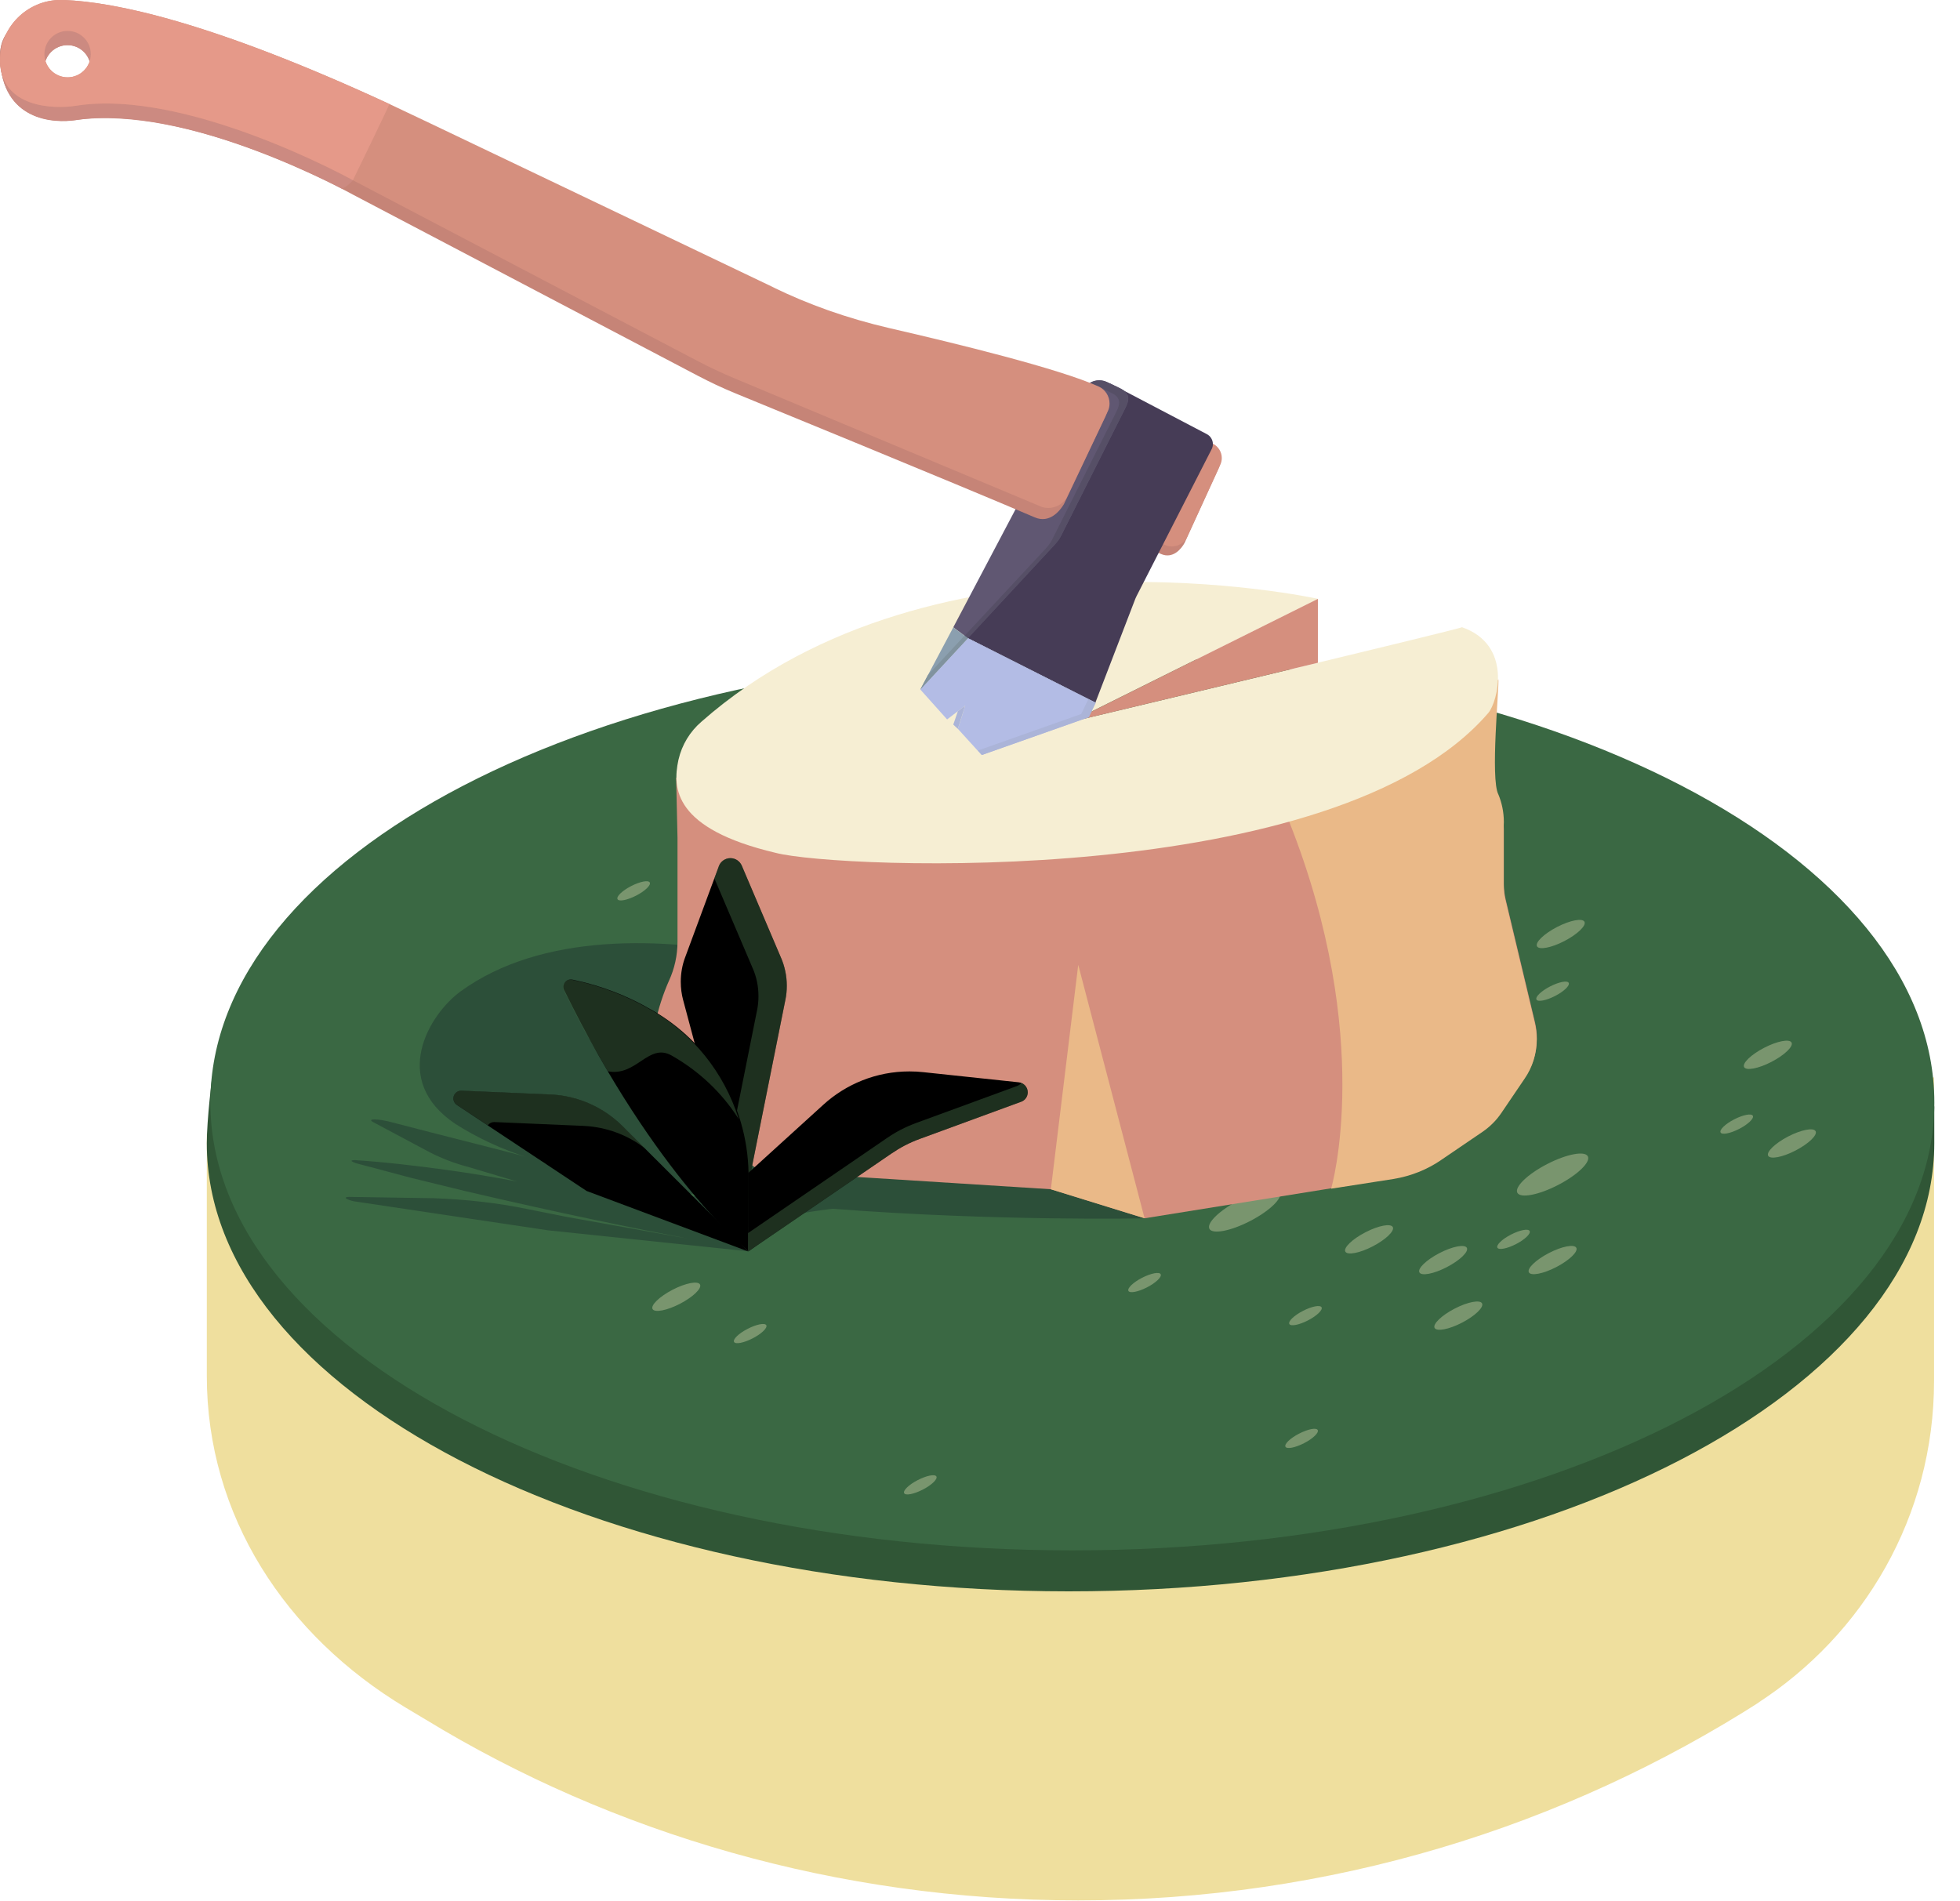
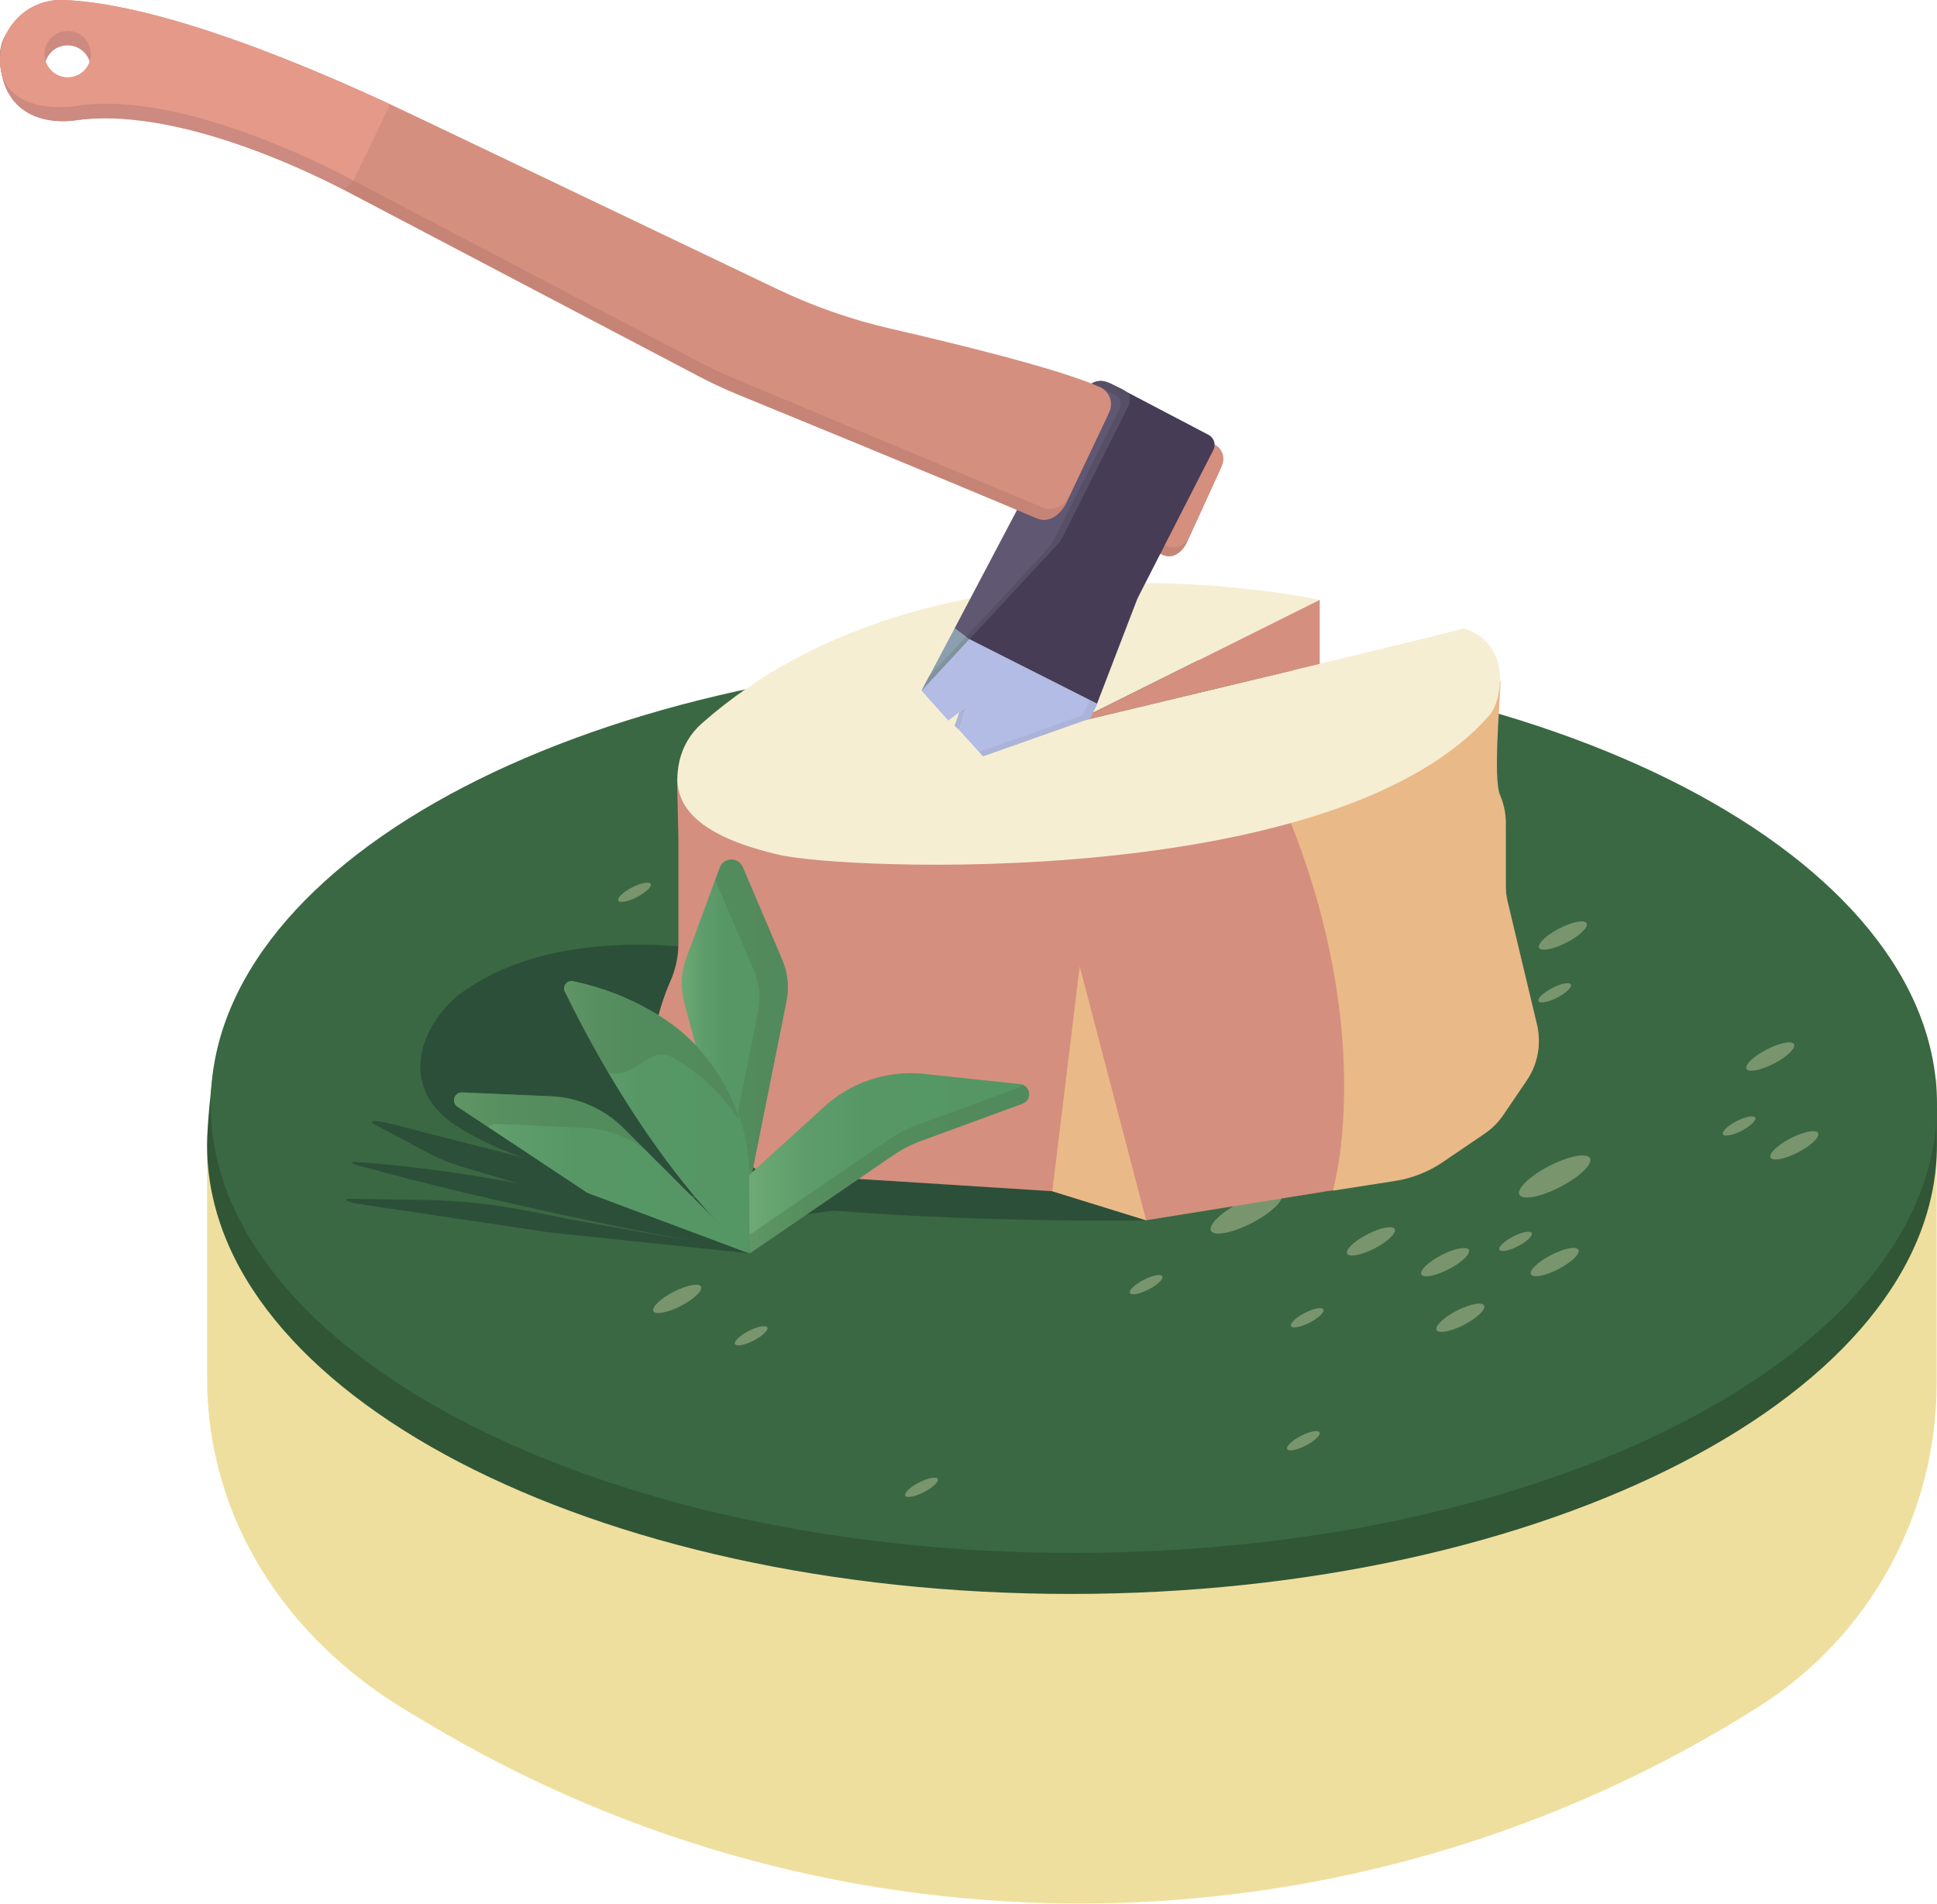
- <svg xmlns="http://www.w3.org/2000/svg" version="1.1" width="33" height="32" viewBox="0 0 33 32">
-   <path fill="#efdf9e" d="M3.482 19.088v4.080c0 2.357 1.325 4.37 3.345 5.584l0.338 0.202c3.137 1.913 6.931 3.046 10.99 3.046 4.235 0 8.183-1.233 11.503-3.361l-0.085 0.051c1.808-1.161 2.99-3.161 2.99-5.437 0-0 0-0 0-0v0-5.111z" />
-   <path fill="#305636" d="M32.567 19.248c0 4.165-6.554 7.55-14.575 7.548s-14.511-3.38-14.51-7.544c0-0.406 0.089-1.11 0.089-1.11 1.1-3.598 7.191-6.43 14.425-6.428 7.66 0 14.029 3.014 14.571 6.923z" />
-   <path fill="#3a6843" d="M32.568 18.565c0 4.165-6.498 7.541-14.513 7.541s-14.513-3.376-14.513-7.541c0-4.165 6.498-7.541 14.513-7.541s14.513 3.376 14.513 7.541z" />
-   <path fill="#274435" opacity="0.7" d="M19.271 20.514l-6.454-4.398c-1.647-0.354-3.7-0.411-5.059 0.575-0.538 0.391-1.195 1.495-0.091 2.234 0.367 0.234 0.789 0.432 1.238 0.572l0.038 0.010c-0.040-0.013-0.081-0.025-0.123-0.037l-0.23-0.062-1.353-0.345-0.665-0.172c-0.028-0.007-0.055-0.014-0.080-0.018l-0.074-0.014c-0.034-0.006-0.074-0.009-0.114-0.010h-0.001c-0.059 0-0.076 0.016-0.020 0.046l0.959 0.511c0.177 0.091 0.385 0.173 0.602 0.233l0.024 0.006 0.838 0.25c-0.398-0.076-0.793-0.141-1.176-0.194-0.527-0.072-1.064-0.135-1.549-0.166-0.084 0-0.079 0.015-0.017 0.040 0.022 0.009 0.048 0.018 0.075 0.024l0.004 0.001c0.296 0.079 0.583 0.153 0.865 0.23l0.916 0.224c1.61 0.377 2.9 0.638 3.772 0.805l-2.064-0.37-0.676-0.135c-0.462-0.095-1.002-0.159-1.553-0.178l-0.016-0-1.405-0.022c-0.078 0-0.075 0.022-0.022 0.044 0.040 0.017 0.087 0.030 0.136 0.036l0.003 0 3.229 0.483 3.377 0.354 0.857-0.623c0.034-0.033 0.559-0.094 0.559-0.094 2.751 0.213 5.253 0.161 5.253 0.161zM11.62 20.238l-0.055 0.367-2.242-0.958-0.074-0.029-0.154-0.055c0.746 0.228 1.645 0.422 2.566 0.544l0.088 0.010c-0.085 0.028-0.135 0.068-0.129 0.122z" />
-   <path fill="#d7d9b0" opacity="0.4" d="M21.549 20.078c0.050 0.098-0.175 0.314-0.502 0.483s-0.635 0.227-0.685 0.13c-0.050-0.098 0.175-0.314 0.502-0.483s0.635-0.227 0.685-0.13z" />
-   <path fill="#c68477" d="M20.424 7.674c-0.104-0.049-0.083-0.135-0.244-0.191l-1.035 1.668 0.402 0.177c0.2 0.089 0.345-0.087 0.399-0.189l0.568-1.244c0.056-0.132 0.036-0.162-0.091-0.222z" />
-   <path fill="#d58f7e" d="M20.424 7.474c-0.151-0.070-0.338-0.143-0.531-0.204l-0.036-0.010c0.053 0.022 0.102 0.043 0.145 0.063 0.089 0.045 0.15 0.136 0.15 0.241 0 0.037-0.008 0.073-0.022 0.106l0.001-0.002-0.575 1.249c-0.052 0.075-0.134 0.126-0.229 0.134l-0.001 0 0.316 0.137c0.026 0.009 0.056 0.013 0.088 0.013 0.1 0 0.188-0.051 0.241-0.127l0.001-0.001 0.575-1.249c0.015-0.033 0.024-0.071 0.024-0.111 0-0.104-0.059-0.194-0.145-0.239l-0.001-0.001z" />
-   <path fill="#d58f7e" d="M11.384 13.094l0.023 1.015v1.739c0 0.002 0 0.005 0 0.008 0 0.234-0.051 0.455-0.142 0.655l0.004-0.010c-0.207 0.465-0.328 1.007-0.328 1.577 0 0.117 0.005 0.233 0.015 0.348l-0.001-0.015c0.024 0.048 1.84 1.304 1.84 1.304l4.899 0.31 1.578 0.489 4.205-0.676c0.283-0.046 0.535-0.15 0.754-0.301l-0.006 0.004 0.741-0.503c0.123-0.085 0.227-0.188 0.309-0.308l0.003-0.004 0.394-0.581c0.128-0.185 0.204-0.413 0.204-0.659 0-0.097-0.012-0.191-0.034-0.281l0.002 0.008-0.492-2.062c-0.020-0.081-0.032-0.174-0.032-0.27 0-0.001 0-0.002 0-0.002v0-0.92c0-0.206-0.053-0.4-0.147-0.568l0.003 0.006c-0.090-0.162-0.144-0.356-0.144-0.562v0-1.211z" />
-   <path fill="#eab988" d="M22.411 20.016l1.046-0.163c0.302-0.049 0.572-0.16 0.806-0.319l-0.007 0.004 0.707-0.481c0.123-0.085 0.227-0.188 0.309-0.308l0.003-0.004 0.394-0.581c0.128-0.185 0.204-0.413 0.204-0.659 0-0.097-0.012-0.191-0.034-0.281l0.002 0.008-0.492-2.062c-0.020-0.081-0.032-0.174-0.032-0.27 0-0.001 0-0.002 0-0.002v0-0.974c0.002-0.024 0.003-0.053 0.003-0.081 0-0.168-0.034-0.328-0.095-0.473l0.003 0.008c-0.139-0.264 0.016-1.808 0-1.938l-3.523 2.393c1.448 3.66 0.707 6.183 0.707 6.183z" />
-   <path fill="#f6eed3" d="M22.193 10.084s-6.428-1.418-10.385 2.070c-0.19 0.164-0.326 0.385-0.384 0.636l-0.002 0.008c-0.101 0.474-0.081 1.157 1.639 1.563 1.035 0.271 9.429 0.634 11.998-2.357 0.155-0.181 0.417-1.143-0.444-1.443 0 0.025-6.588 1.595-6.588 1.595z" />
-   <path fill="#eab988" d="M19.271 20.514l-1.117-4.268-0.461 3.78z" />
-   <path fill="#d58f7e" d="M22.189 10.084v1.076l-4.165 0.998z" />
-   <path fill="#463c56" d="M18.698 6.46l1.621 0.85c0.061 0.032 0.102 0.096 0.102 0.168 0 0.031-0.008 0.061-0.021 0.087l0-0.001-1.265 2.475c-0.007 0.015-0.014 0.029-0.020 0.044l-0.673 1.75-2.148-1.085 1.946-4.134c0.055-0.114 0.169-0.191 0.302-0.191 0.057 0 0.11 0.014 0.157 0.039l-0.002-0.001z" />
-   <path fill="#605772" d="M17.116 8.542l-1.066 2.021 0.246 0.183 1.474-1.589c0.039-0.042 0.072-0.089 0.098-0.141l0.002-0.004 1.080-2.147c0.087-0.175 0.055-0.262-0.124-0.345l-0.178-0.082c-0.041-0.022-0.090-0.035-0.141-0.035-0.111 0-0.207 0.060-0.259 0.149l-0.001 0.001z" />
-   <path fill="#564f66" d="M18.826 6.527l-0.178-0.087c-0.041-0.022-0.089-0.035-0.14-0.035-0.071 0-0.137 0.025-0.188 0.066l0.001-0c0.010-0.001 0.022-0.002 0.034-0.002 0.050 0 0.098 0.013 0.14 0.035l-0.002-0.001 0.178 0.093c0.181 0.077 0.213 0.164 0.124 0.339l-1.079 2.148c-0.028 0.055-0.062 0.102-0.1 0.144l0-0-1.38 1.483 0.056 0.043 1.474-1.589c0.039-0.042 0.072-0.089 0.098-0.141l0.002-0.004 1.080-2.147c0.091-0.181 0.059-0.268-0.121-0.345z" />
-   <path fill="#b3bce5" d="M18.444 11.832l-0.118 0.245-1.798 0.636-0.4-0.44 0.123-0.391-0.305 0.232-0.451-0.504 0.801-0.864z" />
-   <path fill="#abb4d8" d="M16.302 10.747l-0.006 0.007 2.026 1.023-0.118 0.246-1.74 0.615 0.069 0.075 1.8-0.636 0.117-0.245z" />
-   <path fill="#8b9faf" d="M16.296 10.747l-0.246-0.183-0.555 1.046z" />
-   <path fill="#c68477" d="M18.498 6.751c-0.655-0.299-2.408-0.728-3.519-0.983-0.732-0.17-1.372-0.401-1.976-0.696l0.055 0.024c-2.008-0.957-6.492-3.102-6.504-3.102-2.997-1.388-4.629-1.72-5.478-1.751-0.588-0.022-1.097 0.156-1.076 0.744 0.038 1.051 0.906 1.095 1.279 1.035 1.866-0.297 4.663 1.255 4.663 1.255l5.803 3.048c0.202 0.106 0.408 0.204 0.619 0.291 0 0 3.768 1.543 5.059 2.096 0.246 0.105 0.419-0.104 0.49-0.223l0.698-1.474c0.068-0.158 0.043-0.192-0.113-0.263zM1.2 1.537c-0.019 0.003-0.040 0.005-0.062 0.005-0.216 0-0.391-0.175-0.391-0.391s0.175-0.391 0.391-0.391c0.216 0 0.391 0.175 0.391 0.391 0 0.022-0.002 0.043-0.005 0.064l0-0.002c-0.027 0.167-0.157 0.297-0.322 0.324l-0.002 0z" />
-   <path fill="#cc8a81" d="M6.486 1.905c-2.998-1.389-4.562-1.632-5.41-1.663-0.588-0.022-1.097 0.156-1.076 0.744 0.038 1.051 0.905 1.087 1.279 1.035 1.88-0.259 4.479 1.157 4.479 1.157 0.073-0.034 0.134-0.083 0.182-0.143l0.001-0.001c0.253-0.331 0.553-1.129 0.546-1.129zM1.197 1.537c-0.019 0.003-0.040 0.005-0.062 0.005-0.216 0-0.391-0.175-0.391-0.391s0.175-0.391 0.391-0.391c0.216 0 0.391 0.175 0.391 0.391 0 0.022-0.002 0.043-0.005 0.064l0-0.002c-0.027 0.166-0.155 0.296-0.319 0.324l-0.002 0z" />
-   <path fill="#80929e" d="M16.239 10.704l-0.615 0.662-0.129 0.244 0.801-0.864z" />
-   <path fill="#d58f7e" d="M18.498 6.509c-0.655-0.299-2.408-0.728-3.519-0.983-0.731-0.17-1.372-0.401-1.976-0.695l0.054 0.024c-2.008-0.959-6.492-3.105-6.503-3.105-2.998-1.386-4.631-1.718-5.48-1.75-0.015-0.001-0.034-0.001-0.052-0.001-0.565 0-1.023 0.458-1.023 1.023 0 0.004 0 0.009 0 0.014v-0.001c0.023 0.782 0.906 0.805 1.279 0.746 1.866-0.298 4.663 1.253 4.663 1.253l5.803 3.044c0.202 0.106 0.408 0.204 0.619 0.291l5.185 2.17c0.030 0.009 0.065 0.014 0.101 0.014 0.125 0 0.235-0.063 0.302-0.158l0.001-0.001 0.704-1.478c0.016-0.036 0.025-0.078 0.025-0.122 0-0.126-0.074-0.234-0.18-0.284l-0.002-0.001zM1.138 1.302c-0.216 0-0.391-0.175-0.391-0.391s0.175-0.391 0.391-0.391c0.216 0 0.391 0.175 0.391 0.391v0c0 0.216-0.175 0.391-0.391 0.391v0z" />
-   <path fill="#e59989" d="M1.075 0c-0.015-0.001-0.034-0.001-0.052-0.001-0.565 0-1.023 0.458-1.023 1.023 0 0.004 0 0.009 0 0.014v-0.001c0.023 0.782 0.906 0.805 1.279 0.746 1.866-0.298 4.663 1.253 4.663 1.253s0.624-1.282 0.613-1.282c-2.997-1.388-4.629-1.72-5.479-1.752zM1.138 1.302c-0.216 0-0.391-0.175-0.391-0.391s0.175-0.391 0.391-0.391c0.216 0 0.391 0.175 0.391 0.391v0c0 0.216-0.175 0.391-0.391 0.391v0z" />
-   <path fill="#abb4d8" d="M16.127 12.273l-0.077-0.072 0.077-0.225 0.123-0.093z" />
-   <path fill="#d7d9b0" opacity="0.4" d="M24.697 21.012c0.034 0.065-0.118 0.211-0.338 0.325s-0.427 0.153-0.461 0.088c-0.034-0.065 0.118-0.211 0.338-0.325s0.427-0.153 0.461-0.088z" />
-   <path fill="#d7d9b0" opacity="0.4" d="M24.953 21.947c0.034 0.065-0.118 0.211-0.338 0.325s-0.427 0.153-0.461 0.088c-0.034-0.065 0.118-0.211 0.338-0.325s0.427-0.153 0.461-0.088z" />
-   <path fill="#d7d9b0" opacity="0.4" d="M30.569 19.048c0.034 0.065-0.118 0.211-0.338 0.325s-0.427 0.153-0.461 0.088c-0.034-0.065 0.118-0.211 0.338-0.325s0.427-0.153 0.461-0.088z" />
-   <path fill="#d7d9b0" opacity="0.4" d="M26.677 15.521c0.034 0.065-0.118 0.211-0.338 0.325s-0.427 0.153-0.461 0.088c-0.034-0.065 0.118-0.211 0.338-0.325s0.427-0.153 0.461-0.088z" />
-   <path fill="#d7d9b0" opacity="0.4" d="M26.54 21.011c0.034 0.065-0.118 0.211-0.338 0.325s-0.427 0.153-0.461 0.088c-0.034-0.065 0.118-0.211 0.338-0.325s0.427-0.153 0.461-0.088z" />
-   <path fill="#d7d9b0" opacity="0.4" d="M30.164 17.555c0.034 0.065-0.118 0.211-0.338 0.325s-0.427 0.153-0.461 0.088c-0.034-0.065 0.118-0.211 0.338-0.325s0.427-0.153 0.461-0.088z" />
-   <path fill="#d7d9b0" opacity="0.4" d="M23.45 20.662c0.034 0.065-0.118 0.211-0.338 0.325s-0.427 0.153-0.461 0.088c-0.034-0.065 0.118-0.211 0.338-0.325s0.427-0.153 0.461-0.088z" />
-   <path fill="#d7d9b0" opacity="0.4" d="M11.786 21.629c0.034 0.065-0.118 0.211-0.338 0.325s-0.427 0.153-0.461 0.088c-0.034-0.065 0.118-0.211 0.338-0.325s0.427-0.153 0.461-0.088z" />
-   <path fill="#d7d9b0" opacity="0.4" d="M25.754 20.728c0.023 0.045-0.080 0.144-0.23 0.221s-0.29 0.104-0.313 0.060c-0.023-0.045 0.080-0.144 0.23-0.221s0.29-0.104 0.313-0.060z" />
-   <path fill="#d7d9b0" opacity="0.4" d="M29.512 18.788c0.023 0.045-0.080 0.144-0.23 0.221s-0.29 0.104-0.313 0.060c-0.023-0.045 0.080-0.144 0.23-0.221s0.29-0.104 0.313-0.060z" />
-   <path fill="#d7d9b0" opacity="0.4" d="M26.412 16.55c0.023 0.045-0.080 0.144-0.23 0.221s-0.29 0.104-0.313 0.060c-0.023-0.045 0.080-0.144 0.23-0.221s0.29-0.104 0.313-0.060z" />
-   <path fill="#d7d9b0" opacity="0.4" d="M22.251 22.013c0.023 0.045-0.080 0.144-0.23 0.221s-0.29 0.104-0.313 0.060c-0.023-0.045 0.080-0.144 0.23-0.221s0.29-0.104 0.313-0.060z" />
-   <path fill="#d7d9b0" opacity="0.4" d="M22.186 24.080c0.023 0.045-0.080 0.144-0.23 0.221s-0.29 0.104-0.313 0.060c-0.023-0.045 0.080-0.144 0.23-0.221s0.29-0.104 0.313-0.060z" />
-   <path fill="#d7d9b0" opacity="0.4" d="M15.766 24.862c0.023 0.045-0.080 0.144-0.23 0.221s-0.29 0.104-0.313 0.060c-0.023-0.045 0.080-0.144 0.23-0.221s0.29-0.104 0.313-0.060z" />
-   <path fill="#d7d9b0" opacity="0.4" d="M19.542 21.456c0.023 0.045-0.080 0.144-0.23 0.221s-0.29 0.104-0.313 0.060c-0.023-0.045 0.080-0.144 0.23-0.221s0.29-0.104 0.313-0.060z" />
-   <path fill="#d7d9b0" opacity="0.4" d="M12.902 22.315c0.023 0.045-0.080 0.144-0.23 0.221s-0.29 0.104-0.313 0.060c-0.023-0.045 0.080-0.144 0.23-0.221s0.29-0.104 0.313-0.060z" />
-   <path fill="#d7d9b0" opacity="0.4" d="M10.94 14.86c0.023 0.045-0.080 0.144-0.23 0.221s-0.29 0.104-0.313 0.060c-0.023-0.045 0.080-0.144 0.23-0.221s0.29-0.104 0.313-0.060z" />
-   <path fill="#d7d9b0" opacity="0.4" d="M26.734 19.471c0.050 0.098-0.175 0.314-0.502 0.483s-0.635 0.227-0.685 0.13c-0.050-0.098 0.175-0.314 0.502-0.483s0.635-0.227 0.685-0.13z" />
-   <path fill="#000" d="M12.636 19.768l0.588-2.936c0.015-0.070 0.023-0.151 0.023-0.233 0-0.168-0.035-0.327-0.097-0.472l0.003 0.008-0.663-1.557c-0.032-0.076-0.106-0.128-0.192-0.128-0.089 0-0.166 0.056-0.195 0.135l-0 0.001-0.567 1.533c-0.047 0.123-0.074 0.265-0.074 0.413 0 0.108 0.014 0.212 0.041 0.312l-0.002-0.008 1.079 4.037c0.002 0.014 0.014 0.026 0.029 0.026 0.016 0 0.029-0.013 0.029-0.029 0-0.001-0-0.002-0-0.004v0z" />
-   <path fill="#4b774e" opacity="0.4" d="M13.152 16.134l-0.663-1.557c-0.032-0.076-0.106-0.128-0.192-0.128-0.089 0-0.166 0.056-0.195 0.135l-0 0.001-0.075 0.204 0.649 1.522c0.060 0.137 0.094 0.296 0.094 0.464 0 0.082-0.008 0.163-0.024 0.241l0.001-0.008-0.514 2.569 0.345 1.295c0.002 0.014 0.014 0.026 0.029 0.026 0.016 0 0.029-0.013 0.029-0.029 0-0.001-0-0.002-0-0.004v0-1.098l0.589-2.936c0.015-0.070 0.023-0.151 0.023-0.233 0-0.168-0.035-0.327-0.097-0.472l0.003 0.008z" />
-   <path fill="#000" d="M12.603 21.072v-1.319c-0.020-1.182-0.674-2.207-1.636-2.751l-0.016-0.008c-0.38-0.222-0.822-0.395-1.291-0.494l-0.029-0.005c-0.007-0.001-0.014-0.002-0.022-0.002-0.069 0-0.124 0.056-0.124 0.124 0 0.026 0.008 0.049 0.021 0.069l-0-0c1.534 3.132 3.098 4.387 3.098 4.387z" />
-   <path fill="#4b774e" opacity="0.4" d="M10.234 18.039c0.483 0.093 0.683-0.485 1.073-0.266 0.466 0.264 0.847 0.627 1.125 1.062l0.008 0.013c-0.251-0.799-0.783-1.448-1.479-1.843l-0.016-0.008c-0.38-0.222-0.822-0.395-1.291-0.494l-0.029-0.005c-0.007-0.001-0.014-0.002-0.022-0.002-0.069 0-0.124 0.056-0.124 0.124 0 0.026 0.008 0.049 0.021 0.069l-0-0c0.115 0.236 0.23 0.46 0.345 0.674z" />
-   <path fill="#000" d="M12.596 21.072l-2.113-2.108c-0.314-0.313-0.741-0.513-1.214-0.535l-0.004-0-1.495-0.064c-0.002-0-0.004-0-0.006-0-0.072 0-0.131 0.059-0.131 0.131 0 0.046 0.023 0.086 0.058 0.109l0 0 2.185 1.449z" />
-   <path fill="#4b774e" opacity="0.4" d="M8.326 18.894l1.495 0.064c0.393 0.018 0.75 0.156 1.039 0.379l-0.004-0.003-0.373-0.371c-0.314-0.313-0.741-0.513-1.214-0.535l-0.004-0-1.495-0.064c-0.002-0-0.004-0-0.006-0-0.072 0-0.131 0.059-0.131 0.131 0 0.046 0.023 0.086 0.058 0.109l0 0 0.522 0.345c0.024-0.034 0.062-0.055 0.106-0.055 0.002 0 0.004 0 0.006 0h-0z" />
-   <path fill="#000" d="M12.596 19.753l1.265-1.15c0.382-0.348 0.892-0.562 1.451-0.562 0.080 0 0.16 0.004 0.238 0.013l-0.010-0.001 1.61 0.171c0.087 0.008 0.154 0.081 0.154 0.169 0 0.074-0.047 0.137-0.113 0.16l-0.001 0-1.7 0.623c-0.181 0.066-0.337 0.149-0.481 0.248l0.007-0.005-2.415 1.651z" />
-   <path fill="#4b774e" opacity="0.4" d="M17.194 18.236c-0.018 0.023-0.043 0.041-0.070 0.051l-0.001 0-1.7 0.623c-0.181 0.067-0.338 0.149-0.482 0.248l0.007-0.005-2.353 1.61v0.31l2.415-1.651c0.136-0.095 0.293-0.177 0.459-0.239l0.015-0.005 1.7-0.623c0.069-0.023 0.119-0.087 0.119-0.162 0-0.072-0.044-0.133-0.107-0.158l-0.001-0z" />
+ <svg xmlns="http://www.w3.org/2000/svg" xmlns:xlink="http://www.w3.org/1999/xlink" viewBox="0 0 283.23 278.29">
+   <linearGradient id="a" gradientUnits="userSpaceOnUse" x1="99.67" x2="115.2" y1="153.69" y2="153.69">
+     <stop offset="0" stop-color="#6faa76" />
+     <stop offset=".05" stop-color="#69a672" />
+     <stop offset=".2" stop-color="#5e9d6b" />
+     <stop offset=".41" stop-color="#579766" />
+     <stop offset="1" stop-color="#559665" />
+   </linearGradient>
+   <linearGradient id="b" x1="82.48" x2="109.6" xlink:href="#a" y1="163.32" y2="163.32" />
+   <linearGradient id="c" x1="66.37" x2="109.54" xlink:href="#a" y1="171.48" y2="171.48" />
+   <linearGradient id="d" x1="109.54" x2="150.46" xlink:href="#a" y1="170.07" y2="170.07" />
+   <path d="m30.28 166v35.48c0 20.5 11.52 38 29.09 48.56l2.94 1.76a185.67 185.67 0 0 0 194.87-2.29 56 56 0 0 0 26-47.29v-44.45z" fill="#efdf9e" />
+   <path d="m283.22 167.39c0 36.22-57 65.66-126.75 65.64s-126.2-29.39-126.19-65.61c0-3.53.77-9.65.77-9.65 9.57-31.29 62.54-55.92 125.45-55.9 66.62 0 122 26.21 126.72 60.21z" fill="#305636" />
+   <ellipse cx="157.02" cy="161.45" fill="#3a6843" rx="126.21" ry="65.58" />
+   <path d="m167.59 178.4-56.13-38.25c-14.32-3.08-32.18-3.57-44 5-4.68 3.4-10.39 13-.79 19.43a46.3 46.3 0 0 0 11.09 5.06c-.35-.11-.7-.22-1.07-.32l-2-.54-11.77-3-5.78-1.5c-.24-.06-.48-.12-.7-.16l-.64-.12a7.29 7.29 0 0 0 -1-.09c-.51 0-.66.14-.17.4l8.34 4.44a29.61 29.61 0 0 0 5.44 2.08l7.29 2.17c-3.46-.66-6.9-1.23-10.23-1.69-4.58-.63-9.25-1.17-13.47-1.44-.73 0-.69.13-.15.35a5.18 5.18 0 0 0 .69.22c2.57.69 5.07 1.33 7.52 2l1.75.43 6 1.47.22.05c14 3.28 25.22 5.55 32.8 7l-18-3.22h.05l-5.88-1.17a85.84 85.84 0 0 0 -13.65-1.55l-12.22-.19c-.68 0-.65.19-.19.38a5 5 0 0 0 1.21.32l28.08 4.2 29.37 3.08 7.45-5.42c.3-.29 4.86-.82 4.86-.82 23.92 1.85 45.68 1.4 45.68 1.4zm-66.54-2.4-.48 3.19-19.5-8.33-.64-.25-1.34-.48a151.29 151.29 0 0 0 23.08 4.81c-.74.24-1.17.59-1.12 1.06z" fill="#274435" opacity=".7" />
+   <ellipse cx="182.24" cy="177.27" fill="#d7d9b0" opacity=".4" rx="5.81" ry="1.73" transform="matrix(.8886172 -.4586496 .4586496 .8886172 -61.01 103.33)" />
+   <path d="m177.62 66.74c-.9-.43-.72-1.17-2.12-1.66l-9 14.51 3.5 1.54c1.74.77 3-.76 3.47-1.64l4.94-10.82c.49-1.15.31-1.41-.79-1.93z" fill="#c68477" />
+   <path d="m177.62 65a43.78 43.78 0 0 0 -4.93-1.86c.46.19.89.37 1.26.55a2.34 2.34 0 0 1 1.12 3l-5 10.86a2.68 2.68 0 0 1 -2 1.17l2.75 1.19a2.53 2.53 0 0 0 2.86-1l5-10.86a2.34 2.34 0 0 0 -1.06-3.05z" fill="#d58f7e" />
+   <path d="m99 113.87.2 8.83v15.12a13.71 13.71 0 0 1 -1.2 5.68 34.39 34.39 0 0 0 -2.73 16.61c.21.42 16 11.34 16 11.34l42.6 2.7 13.72 4.25 36.57-5.88a16 16 0 0 0 6.5-2.58l6.44-4.37a10.27 10.27 0 0 0 2.71-2.71l3.43-5.05a10.17 10.17 0 0 0 1.49-8.11l-4.28-17.93a10 10 0 0 1 -.28-2.37v-8a10.19 10.19 0 0 0 -1.25-4.89 10.19 10.19 0 0 1 -1.25-4.89v-10.53z" fill="#d58f7e" />
+   <path d="m194.9 174.07 9.1-1.42a17.19 17.19 0 0 0 6.95-2.74l6.15-4.18a10.27 10.27 0 0 0 2.71-2.71l3.43-5.05a10.17 10.17 0 0 0 1.49-8.11l-4.28-17.93a10 10 0 0 1 -.28-2.37v-8.47a10.58 10.58 0 0 0 -.78-4.75c-1.21-2.3.14-15.72 0-16.85l-30.64 20.81c12.59 31.83 6.15 53.77 6.15 53.77z" fill="#eab988" />
+   <path d="m193 87.7s-55.9-12.33-90.31 18a10.35 10.35 0 0 0 -3.35 5.6c-.88 4.12-.7 10.06 14.25 13.59 9 2.36 82 5.51 104.34-20.5 1.35-1.57 3.63-9.94-3.86-12.55 0 .22-57.29 13.87-57.29 13.87z" fill="#f6eed3" />
+   <path d="m167.59 178.4-9.71-37.12-4.01 32.87z" fill="#eab988" />
+   <path d="m192.97 87.7v9.36l-36.22 8.68z" fill="#d58f7e" />
+   <path d="m162.61 56.18 14.1 7.39a1.65 1.65 0 0 1 .71 2.21l-11 21.52c-.06.13-.12.25-.17.38l-5.85 15.22-18.68-9.44 16.92-35.95a2.9 2.9 0 0 1 3.97-1.33z" fill="#463c56" />
+   <path d="m148.85 74.29-9.27 17.58 2.14 1.59 12.82-13.82a5.45 5.45 0 0 0 .87-1.26l9.39-18.67c.76-1.52.48-2.28-1.08-3l-1.55-.71a2.61 2.61 0 0 0 -3.49 1z" fill="#605772" />
+   <path d="m163.72 56.76-1.55-.76a2.61 2.61 0 0 0 -2.85.27 2.57 2.57 0 0 1 1.5.28l1.55.81c1.57.67 1.85 1.43 1.08 2.95l-9.38 18.68a5.71 5.71 0 0 1 -.87 1.25l-12 12.9.49.37 12.82-13.82a5.45 5.45 0 0 0 .87-1.26l9.39-18.67c.79-1.57.51-2.33-1.05-3z" fill="#564f66" />
+   <path d="m160.4 102.9-1.03 2.13-15.64 5.53-3.48-3.83 1.07-3.4-2.65 2.02-3.92-4.38 6.97-7.51z" fill="#b3bce5" />
+   <path d="m141.77 93.46-.05.06 17.62 8.9-1.03 2.14-15.13 5.35.6.65 15.65-5.53 1.02-2.13z" fill="#abb4d8" />
+   <path d="m141.72 93.46-2.14-1.59-4.83 9.1z" fill="#8b9faf" />
+   <path d="m160.87 58.71c-5.7-2.6-20.94-6.33-30.6-8.55a80.4 80.4 0 0 1 -16.71-5.84c-17.46-8.32-56.46-26.98-56.56-26.98-26.06-12.07-40.26-14.96-47.64-15.23-5.11-.19-9.54 1.36-9.36 6.47.33 9.14 7.88 9.52 11.12 9 16.23-2.58 40.55 10.91 40.55 10.91l50.47 26.51c1.76.92 3.55 1.77 5.38 2.53 0 0 32.77 13.42 44 18.23 2.14.91 3.64-.9 4.26-1.94l6.07-12.82c.59-1.37.37-1.67-.98-2.29zm-150.43-45.34a3.4 3.4 0 1 1 2.82-2.82 3.4 3.4 0 0 1 -2.82 2.82z" fill="#c68477" />
+   <path d="m56.41 16.57c-26.07-12.08-39.67-14.19-47.05-14.46-5.11-.19-9.54 1.36-9.36 6.47.33 9.14 7.87 9.45 11.12 9 16.35-2.25 38.95 10.06 38.95 10.06a4.34 4.34 0 0 0 1.59-1.25c2.2-2.88 4.81-9.82 4.75-9.82zm-46-3.2a3.4 3.4 0 1 1 2.82-2.82 3.39 3.39 0 0 1 -2.79 2.82z" fill="#cc8a81" />
+   <path d="m141.22 93.09-5.35 5.76-1.12 2.12 6.97-7.51z" fill="#80929e" />
+   <path d="m160.87 56.61c-5.7-2.6-20.94-6.33-30.6-8.55a79.83 79.83 0 0 1 -16.71-5.84c-17.46-8.34-56.46-27-56.55-27-26.07-12.05-40.27-14.94-47.66-15.22a8.9 8.9 0 0 0 -9.35 9c.2 6.8 7.88 7 11.12 6.49 16.23-2.59 40.55 10.9 40.55 10.9l50.47 26.47c1.76.92 3.55 1.77 5.38 2.53l45.09 18.87a3.19 3.19 0 0 0 3.51-1.26l6.12-12.85a2.73 2.73 0 0 0 -1.37-3.54zm-150.97-45.29a3.4 3.4 0 1 1 3.4-3.4 3.4 3.4 0 0 1 -3.4 3.4z" fill="#d58f7e" />
+   <path d="m9.35 0a8.9 8.9 0 0 0 -9.35 9c.2 6.8 7.88 7 11.12 6.49 16.23-2.59 40.55 10.9 40.55 10.9s5.43-11.15 5.33-11.15c-26.06-12.07-40.26-14.96-47.65-15.24zm.55 11.32a3.4 3.4 0 1 1 3.4-3.4 3.4 3.4 0 0 1 -3.4 3.4z" fill="#e59989" />
+   <path d="m140.25 106.73-.67-.63.67-1.96 1.07-.81z" fill="#abb4d8" />
+   <g fill="#d7d9b0">
+     <ellipse cx="211.3" cy="184.52" opacity=".4" rx="3.91" ry="1.16" transform="matrix(.8886172 -.4586496 .4586496 .8886172 -61.09 117.47)" />
+     <ellipse cx="213.53" cy="192.66" opacity=".4" rx="3.91" ry="1.16" transform="matrix(.8886172 -.4586496 .4586496 .8886172 -64.58 119.39)" />
+     <ellipse cx="262.37" cy="167.45" opacity=".4" rx="3.91" ry="1.16" transform="matrix(.8886172 -.4586496 .4586496 .8886172 -47.58 138.98)" />
+     <ellipse cx="228.52" cy="136.78" opacity=".4" rx="3.91" ry="1.16" transform="matrix(.8886172 -.4586496 .4586496 .8886172 -37.28 120.04)" />
+     <ellipse cx="227.33" cy="184.52" opacity=".4" rx="3.91" ry="1.16" transform="matrix(.8886172 -.4586496 .4586496 .8886172 -59.31 124.81)" />
+     <ellipse cx="258.85" cy="154.46" opacity=".4" rx="3.91" ry="1.16" transform="matrix(.8886172 -.4586496 .4586496 .8886172 -42.01 135.93)" />
+     <ellipse cx="200.46" cy="181.49" opacity=".4" rx="3.91" ry="1.16" transform="matrix(.8886172 -.4586496 .4586496 .8886172 -60.91 112.15)" />
+     <ellipse cx="99.02" cy="189.89" opacity=".4" rx="3.91" ry="1.16" transform="matrix(.8886172 -.4586496 .4586496 .8886172 -76.06 66.57)" />
+     <ellipse cx="221.61" cy="181.49" opacity=".4" rx="2.66" ry=".79" transform="matrix(.8886172 -.4586496 .4586496 .8886172 -58.56 121.85)" />
+     <ellipse cx="254.29" cy="164.62" opacity=".4" rx="2.66" ry=".79" transform="matrix(.8886172 -.4586496 .4586496 .8886172 -47.18 134.96)" />
+     <ellipse cx="227.33" cy="145.15" opacity=".4" rx="2.66" ry=".79" transform="matrix(.8886172 -.4586496 .4586496 .8886172 -41.25 120.43)" />
+     <ellipse cx="191.14" cy="192.66" opacity=".4" rx="2.66" ry=".79" transform="matrix(.8886172 -.4586496 .4586496 .8886172 -67.07 109.12)" />
+     <ellipse cx="190.58" cy="210.63" opacity=".4" rx="2.66" ry=".79" transform="matrix(.8886172 -.4586496 .4586496 .8886172 -75.38 110.87)" />
+     <ellipse cx="134.75" cy="217.44" opacity=".4" rx="2.66" ry=".79" transform="matrix(.8886172 -.4586496 .4586496 .8886172 -84.72 86.02)" />
+     <ellipse cx="167.59" cy="187.82" opacity=".4" rx="2.66" ry=".79" transform="matrix(.8886172 -.4586496 .4586496 .8886172 -67.48 97.78)" />
+     <ellipse cx="109.83" cy="195.29" opacity=".4" rx="2.66" ry=".79" transform="matrix(.8886172 -.4586496 .4586496 .8886172 -77.33 72.12)" />
+     <ellipse cx="92.78" cy="130.45" opacity=".4" rx="2.66" ry=".79" transform="matrix(.8886172 -.4586496 .4586496 .8886172 -49.5 57.08)" />
+     <ellipse cx="227.33" cy="172" opacity=".4" rx="5.81" ry="1.73" transform="matrix(.8886172 -.4586496 .4586496 .8886172 -53.57 123.42)" />
+   </g>
+   <path d="m109.89 171.91 5.11-25.53a10.35 10.35 0 0 0 -.62-6.07l-5.77-13.54a1.81 1.81 0 0 0 -3.37.08l-4.93 13.33a10.36 10.36 0 0 0 -.3 6.23l9.38 35.11a.25.25 0 0 0 .5-.06z" fill="url(#a)" />
+   <path d="m114.38 140.31-5.77-13.54a1.81 1.81 0 0 0 -3.37.08l-.65 1.77 5.64 13.24a10.31 10.31 0 0 1 .62 6.06l-4.47 22.34 3 11.26a.25.25 0 0 0 .5-.06v-9.55l5.12-25.53a10.35 10.35 0 0 0 -.62-6.07z" fill="#4b774e" opacity=".4" />
+   <path d="m109.6 183.25v-11.47a28 28 0 0 0 -14.37-24 38.77 38.77 0 0 0 -11.48-4.34 1.08 1.08 0 0 0 -1.09 1.66c13.34 27.24 26.94 38.15 26.94 38.15z" fill="url(#b)" />
+   <path d="m89 156.88c4.2.81 5.94-4.22 9.33-2.31a27.63 27.63 0 0 1 9.85 9.35 27.81 27.81 0 0 0 -13-16.1 38.77 38.77 0 0 0 -11.48-4.34 1.08 1.08 0 0 0 -1.09 1.66c1 2.05 2 4 3 5.86z" fill="#4b774e" opacity=".4" />
+   <path d="m109.54 183.25-18.38-18.33a16 16 0 0 0 -10.59-4.65l-13-.56a1.14 1.14 0 0 0 -.68 2.09l19 12.6z" fill="url(#c)" />
+   <path d="m72.41 164.31 13 .56a15.94 15.94 0 0 1 9 3.27l-3.24-3.23a16 16 0 0 0 -10.59-4.65l-13-.56a1.14 1.14 0 0 0 -.68 2.09l4.54 3a1.12 1.12 0 0 1 .97-.48z" fill="#4b774e" opacity=".4" />
+   <path d="m109.54 171.78 11-10a18.75 18.75 0 0 1 14.61-4.78l14 1.49a1.48 1.48 0 0 1 .35 2.87l-14.78 5.42a18.26 18.26 0 0 0 -4.12 2.12l-21 14.36z" fill="url(#d)" />
+   <path d="m149.53 158.59a1.45 1.45 0 0 1 -.62.45l-14.78 5.42a18.75 18.75 0 0 0 -4.13 2.12l-20.46 14v2.7l21-14.36a18.47 18.47 0 0 1 4.12-2.12l14.78-5.42a1.48 1.48 0 0 0 .09-2.79z" fill="#4b774e" opacity=".4" />
</svg>
